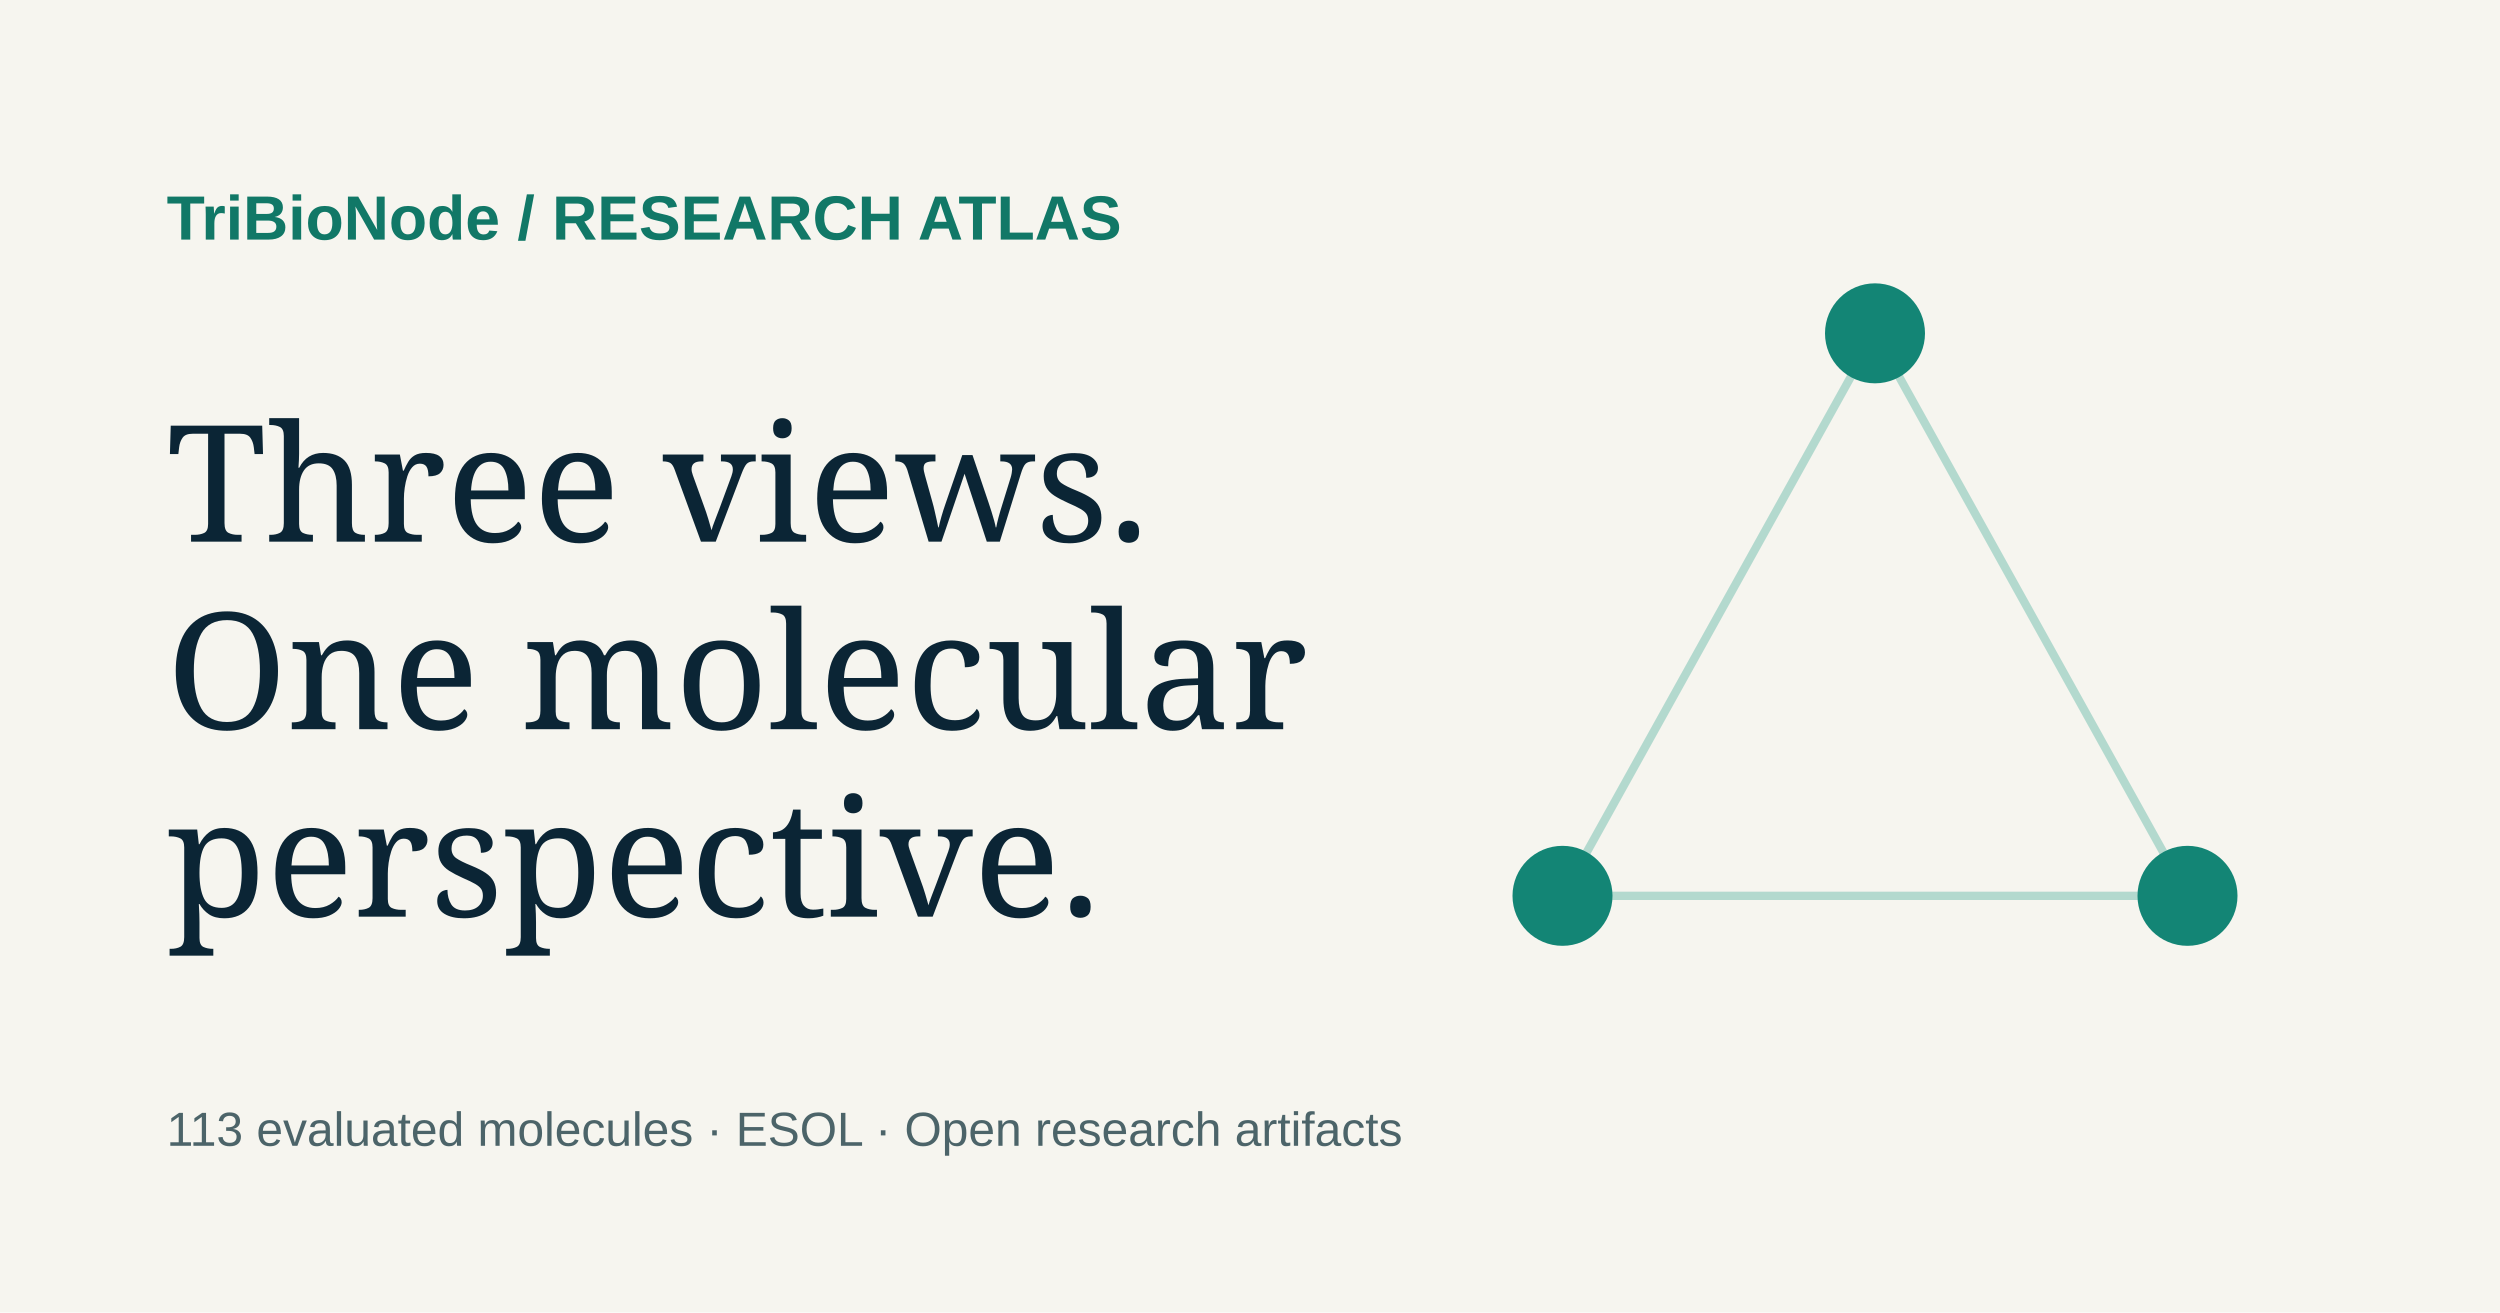
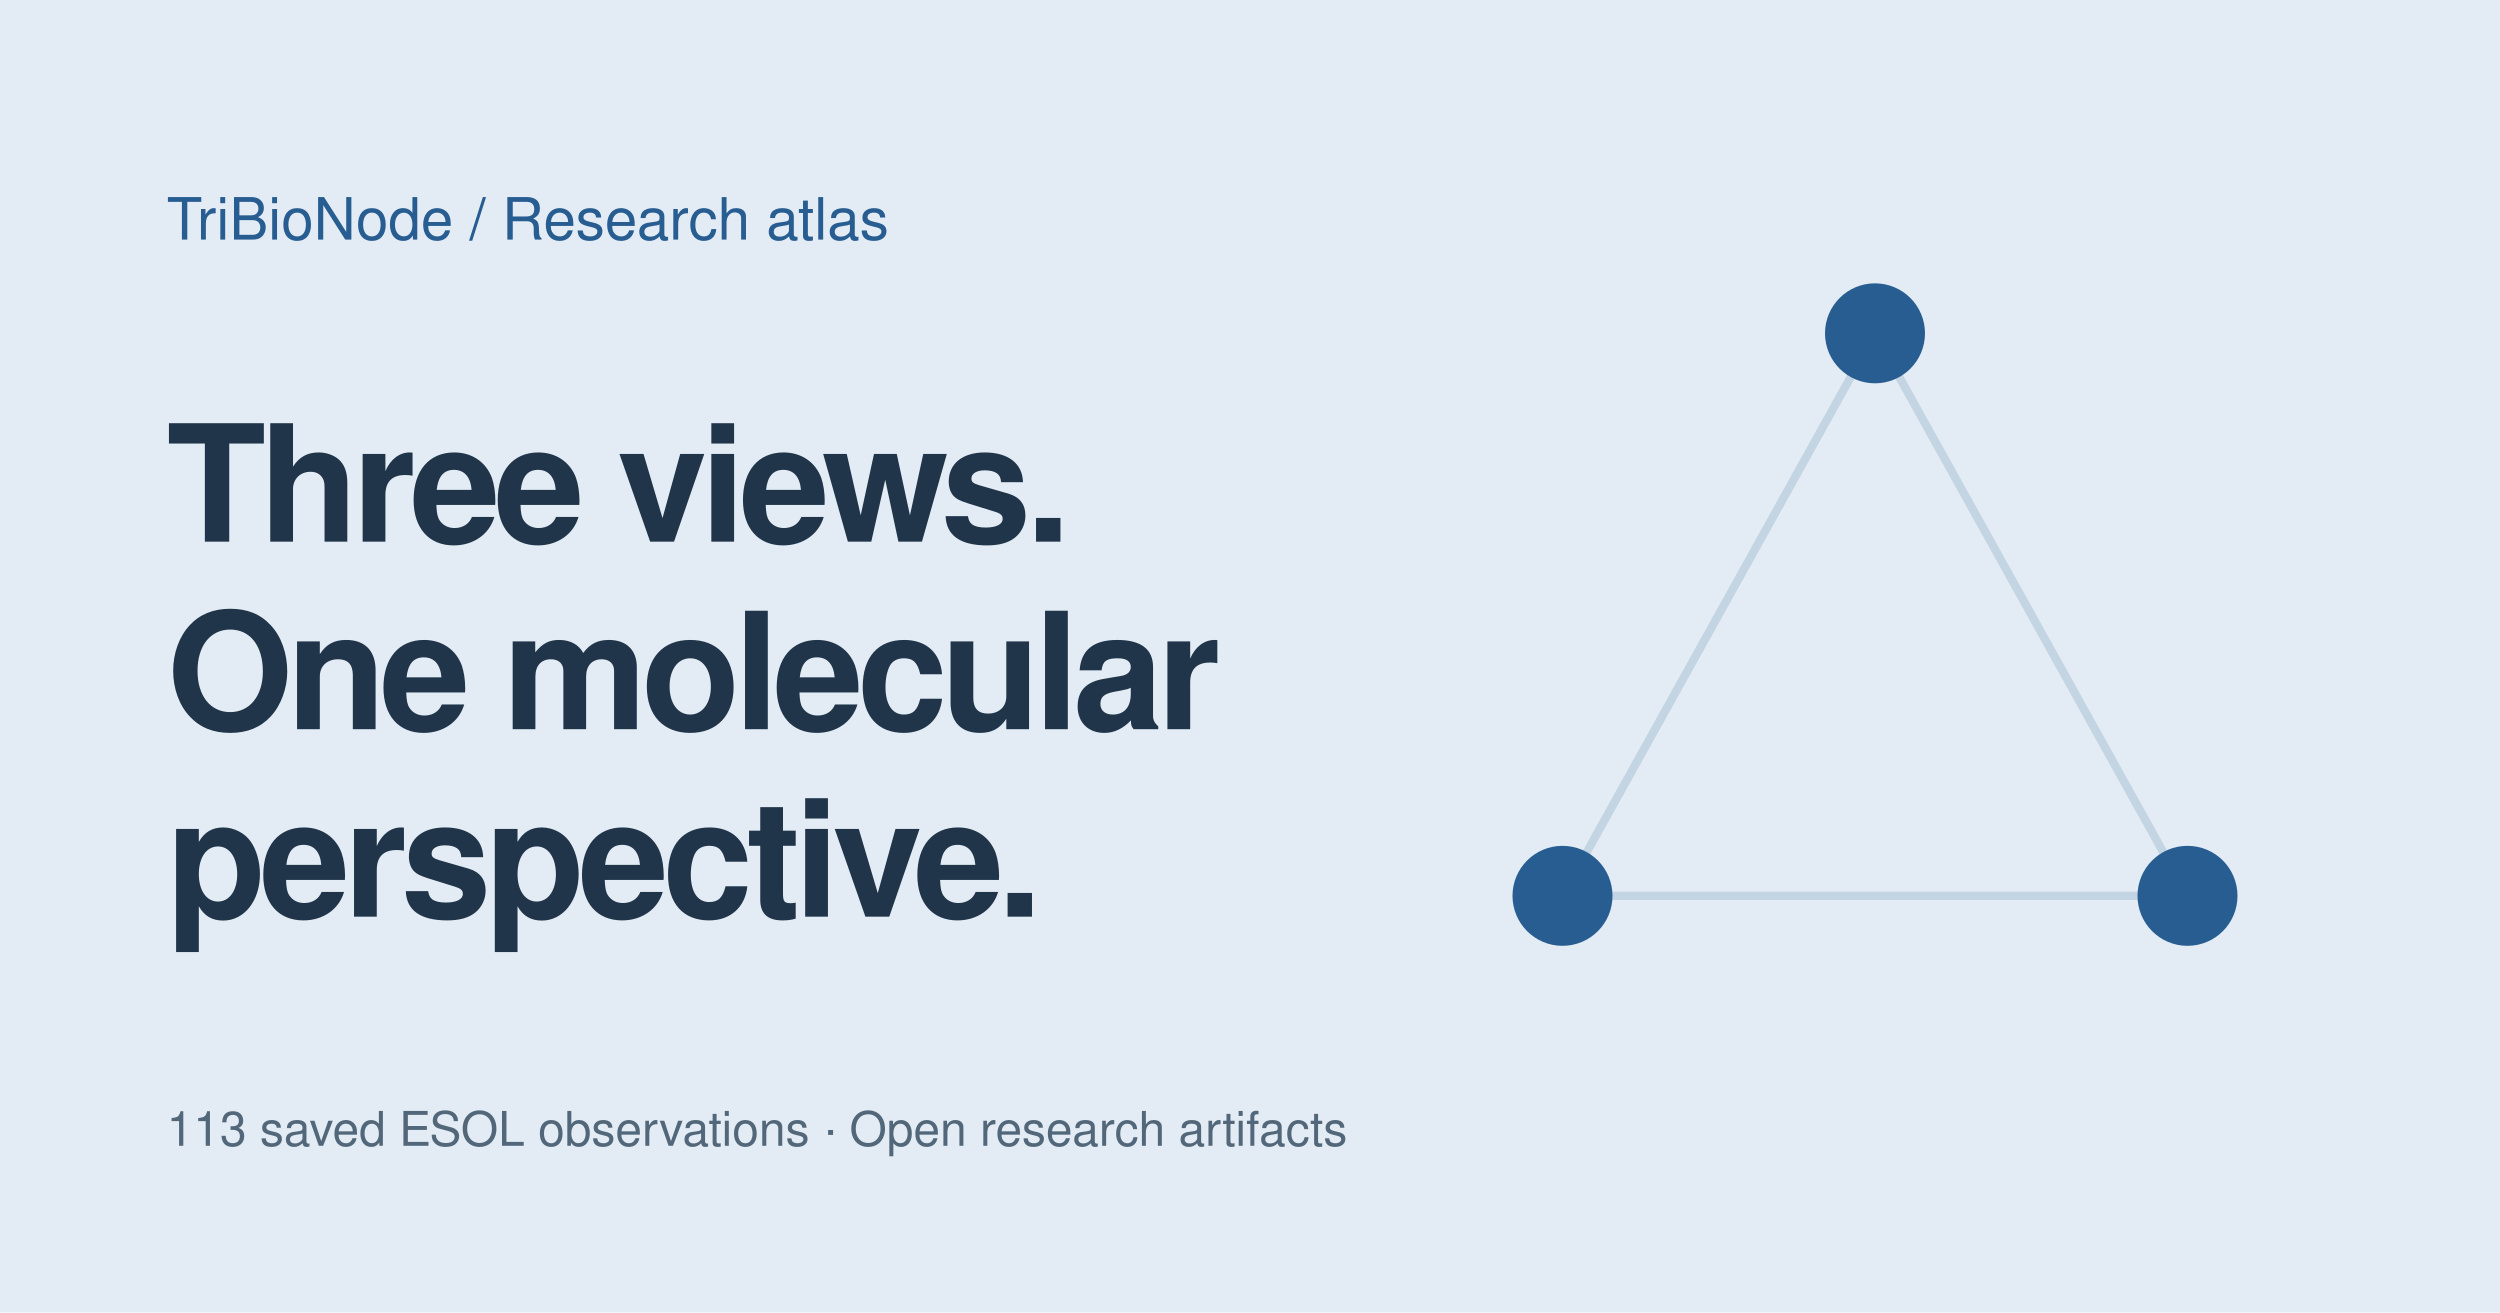
<svg xmlns="http://www.w3.org/2000/svg" width="1200" height="630" viewBox="0 0 1200 630">
-   <rect width="1200" height="630" fill="#f6f5ef" />
-   <path d="m900 160-150 270h300Z" fill="none" stroke="#b3d9ce" stroke-width="4" />
-   <g fill="#138575">
+   <rect width="1200" height="630" fill="#e3ecf4" />
+   <path d="m900 160-150 270h300Z" fill="none" stroke="#c3d4e3" stroke-width="4" />
+   <g fill="#285d92">
    <circle cx="900" cy="160" r="24" />
    <circle cx="750" cy="430" r="24" />
    <circle cx="1050" cy="430" r="24" />
  </g>
-   <text x="80" y="115" font-family="Arial,sans-serif" font-size="30" font-weight="bold" fill="#117867">TriBioNode / RESEARCH ATLAS</text>
-   <text x="80" y="260" font-family="Georgia,serif" font-size="78" fill="#0b2535">Three views.</text>
-   <text x="80" y="350" font-family="Georgia,serif" font-size="78" fill="#0b2535">One molecular</text>
-   <text x="80" y="440" font-family="Georgia,serif" font-size="78" fill="#0b2535">perspective.</text>
-   <text x="80" y="550" font-family="Arial,sans-serif" font-size="23" fill="#4c6469">113 evaluated molecules · ESOL · Open research artifacts</text>
+   <text x="80" y="115" font-family="Helvetica Neue,Helvetica,Arial,sans-serif" font-size="28" font-weight="500" fill="#285d92">TriBioNode / Research atlas</text>
+   <g font-family="Helvetica Neue,Helvetica,Arial,sans-serif" font-size="78" font-weight="600" letter-spacing="-3" fill="#20354a">
+     <text x="80" y="260">Three views.</text>
+     <text x="80" y="350">One molecular</text>
+     <text x="80" y="440">perspective.</text>
+   </g>
+   <text x="80" y="550" font-family="Helvetica Neue,Helvetica,Arial,sans-serif" font-size="23" fill="#52687a">113 saved ESOL observations · Open research artifacts</text>
</svg>
